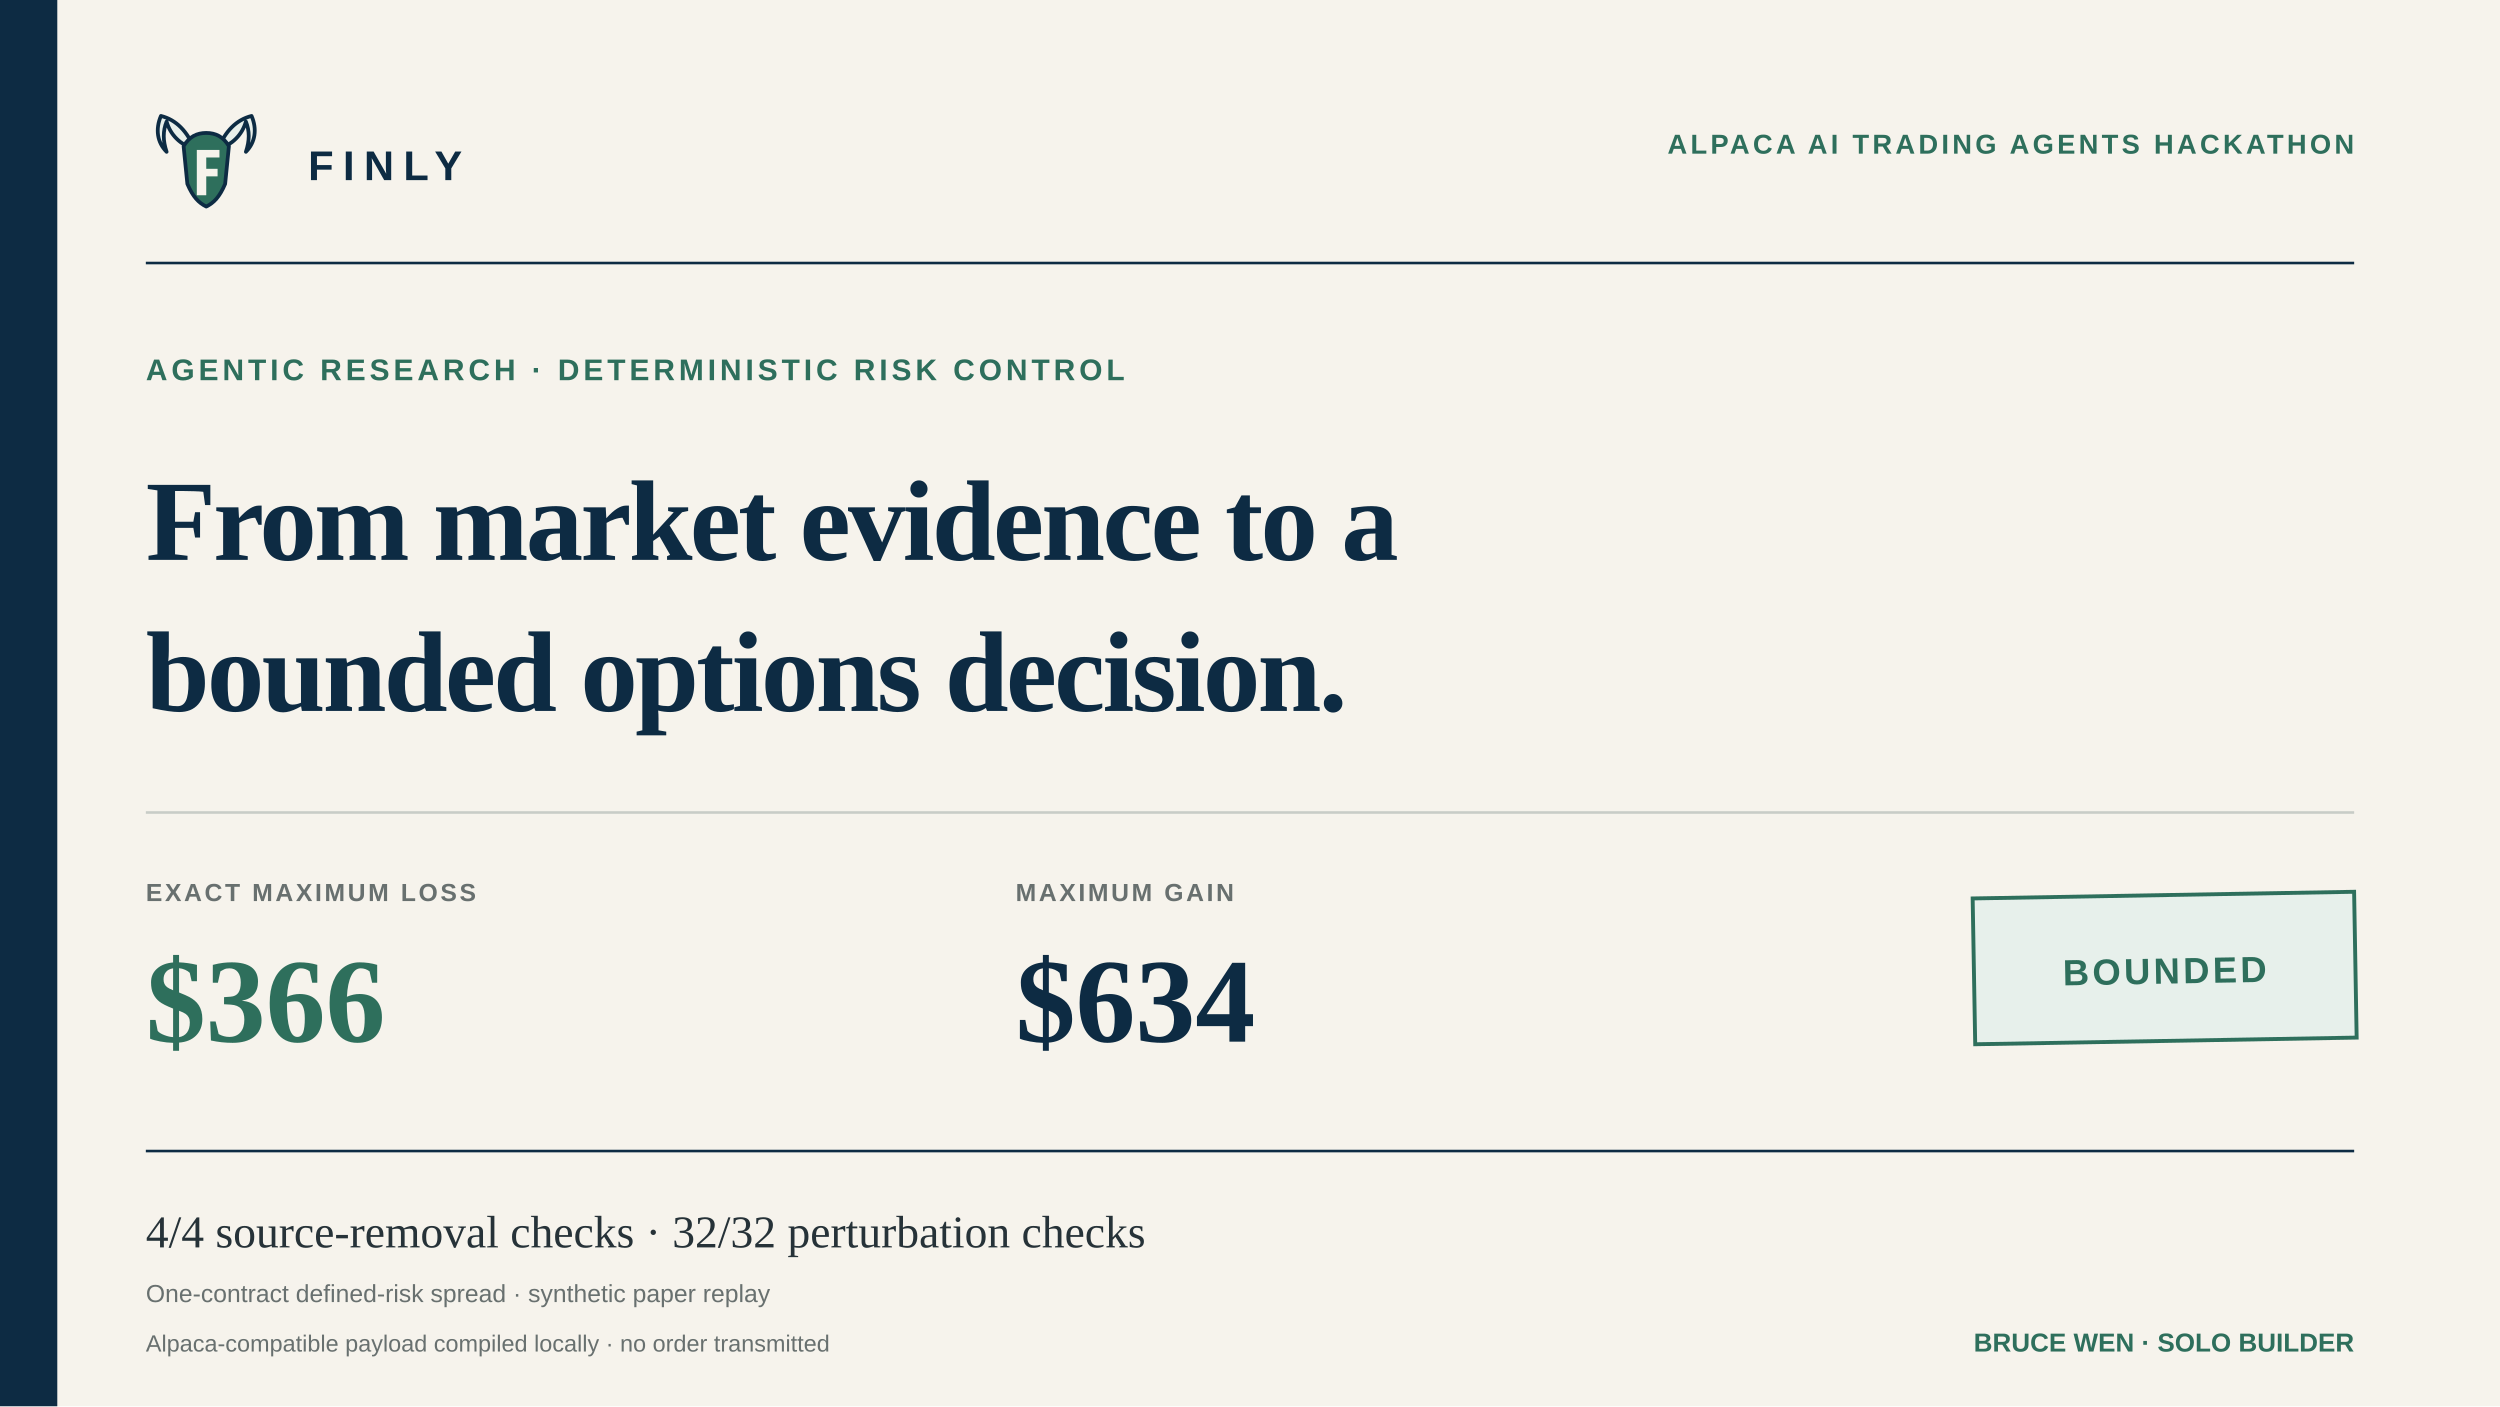
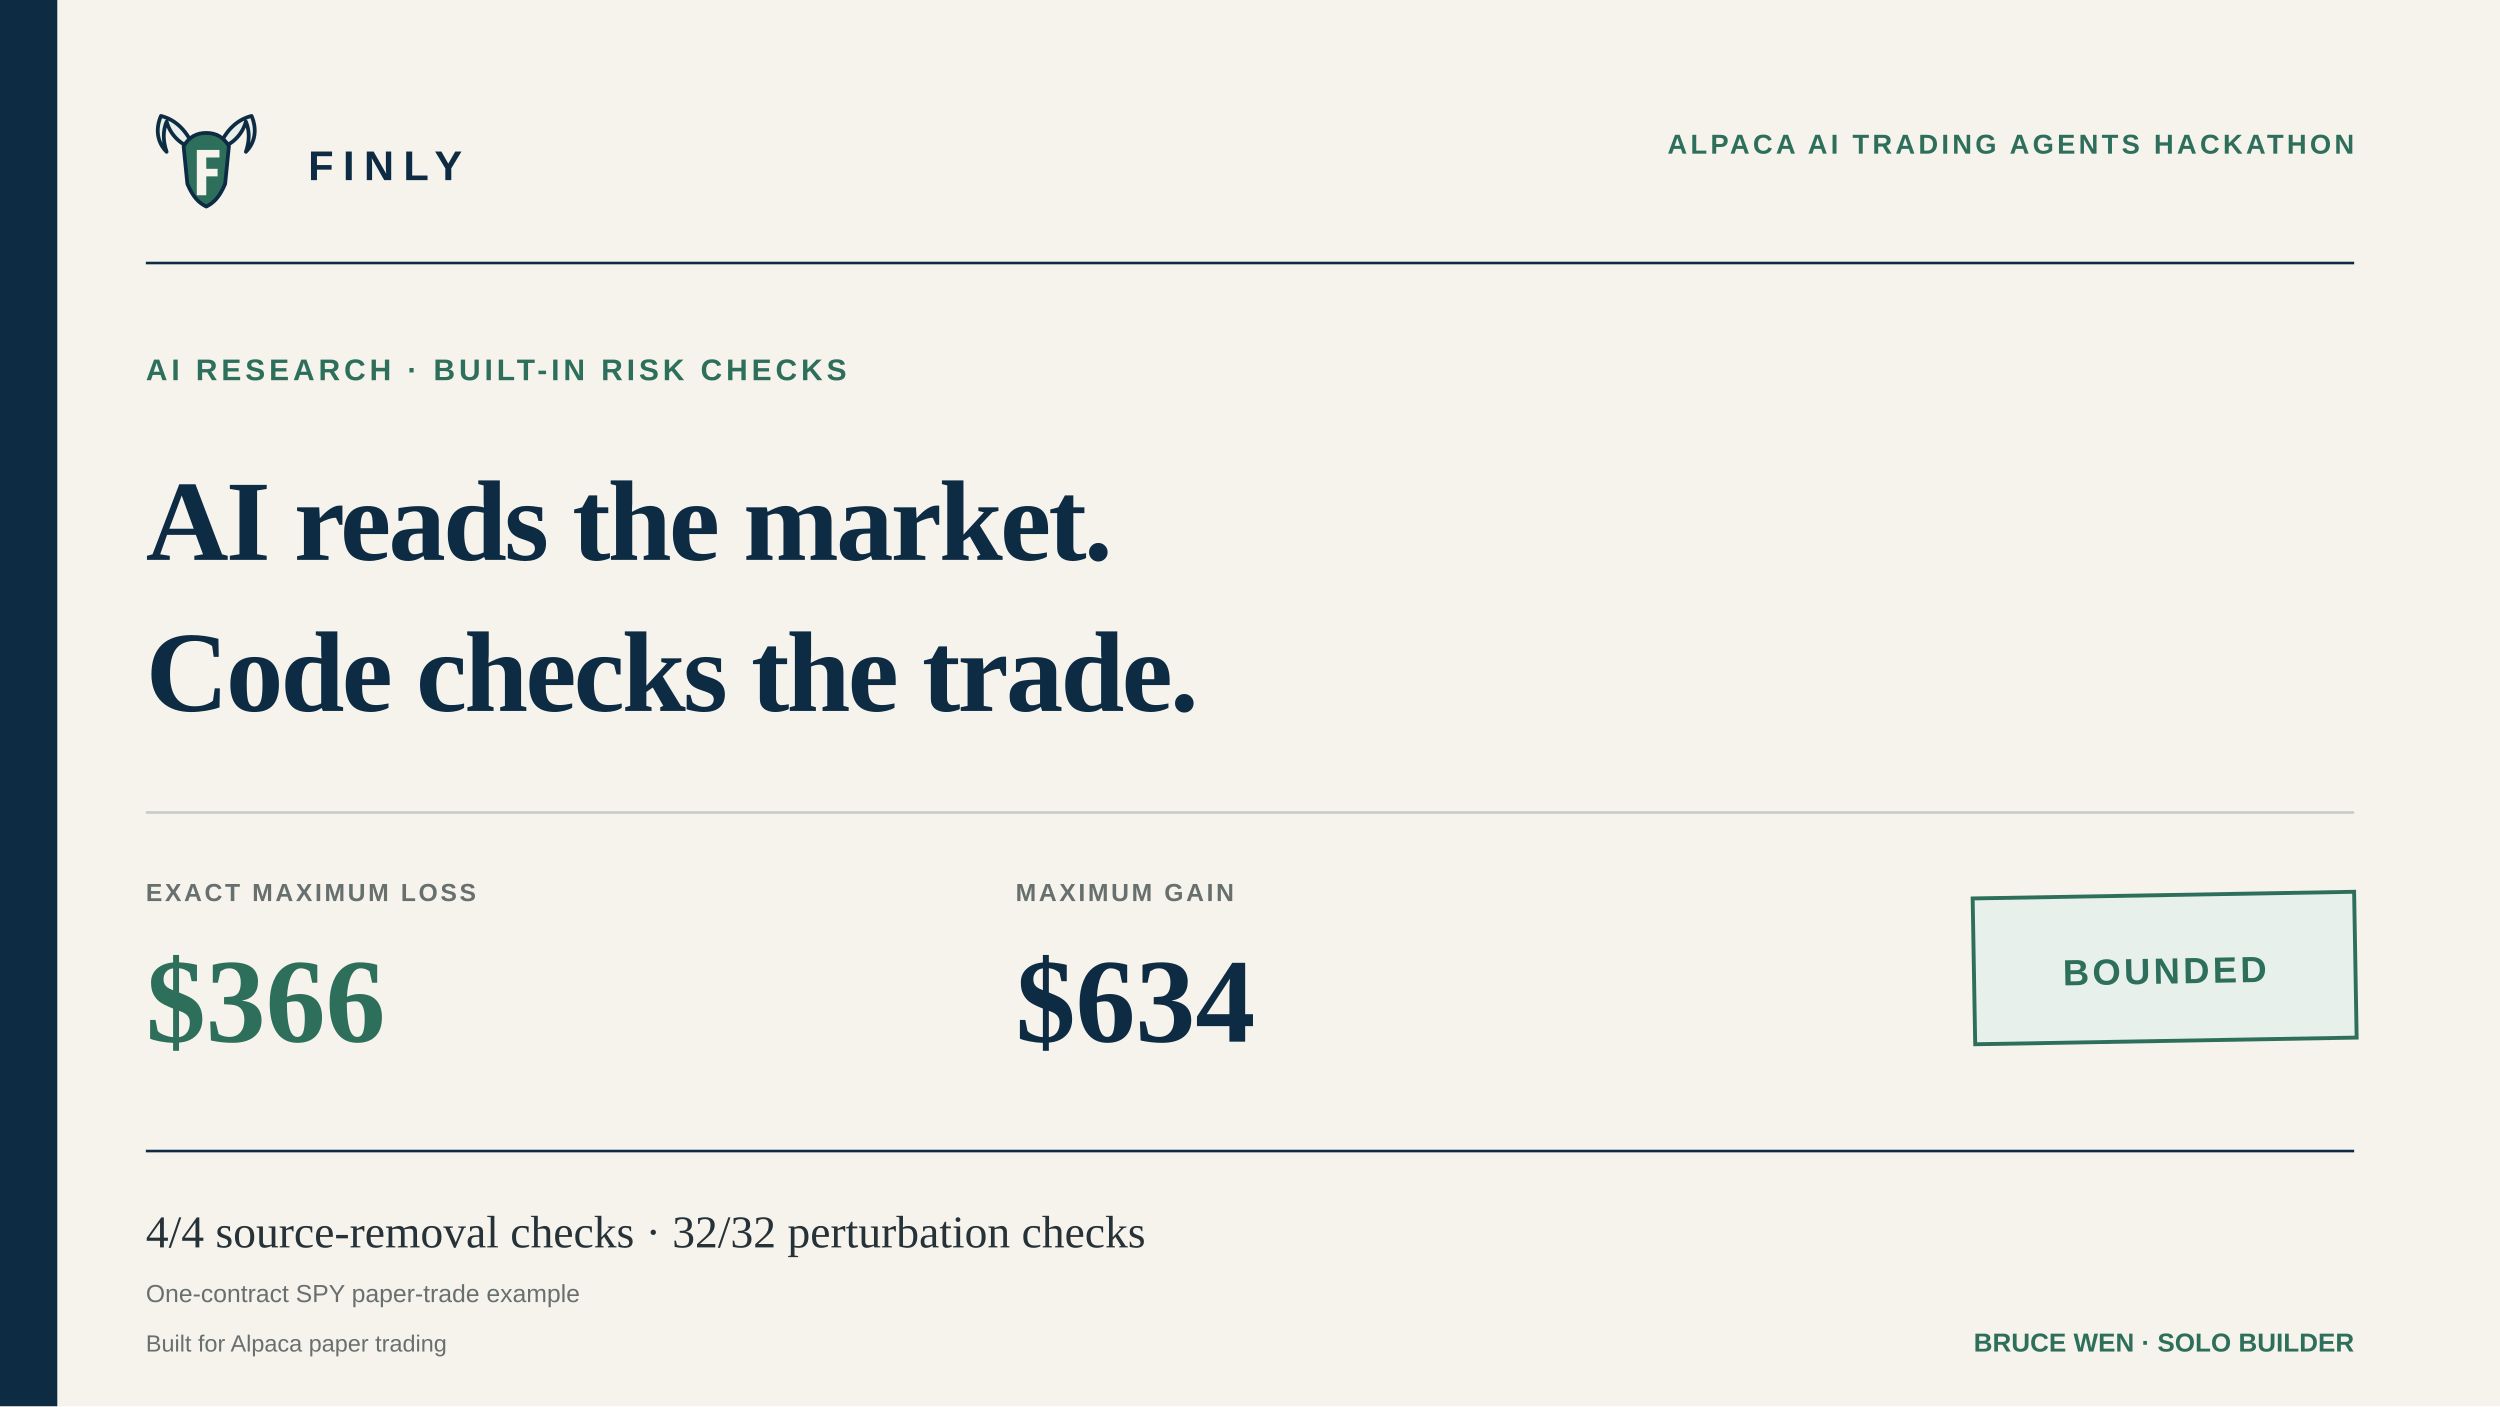
<svg xmlns="http://www.w3.org/2000/svg" width="1920" height="1080" viewBox="0 0 1920 1080" role="img" aria-labelledby="title desc">
  <rect width="1920" height="1080" fill="#f6f3ec" />
  <rect x="0" y="0" width="44" height="1080" fill="#0d2b43" />
  <g transform="translate(112 76) scale(1.45)">
    <path d="M8 9c8 2 14 8 18 18-8-3-13-8-15-15-2 5-2 10 0 16-5-5-6-12-3-19Z" fill="#e8efea" stroke="#0d2b43" stroke-width="2" stroke-linejoin="round" />
    <path d="M56 9c-8 2-14 8-18 18 8-3 13-8 15-15 2 5 2 10 0 16 5-5 6-12 3-19Z" fill="#e8efea" stroke="#0d2b43" stroke-width="2" stroke-linejoin="round" />
    <path d="M20 25c3-5 7-7 12-7s9 2 12 7l-2 20c-3 7-6 10-10 12-4-2-7-5-10-12l-2-20Z" fill="#2e6f5c" stroke="#0d2b43" stroke-width="2" stroke-linejoin="round" />
    <path d="M27 27h12v4h-7v6h6v4h-6v10h-5V27Z" fill="#f6f3ec" />
    <text x="86" y="43" fill="#0d2b43" font-family="Arial, Helvetica, sans-serif" font-size="22" font-weight="700" letter-spacing="5">FINLY</text>
  </g>
  <text x="1808" y="118" fill="#2e6f5c" font-family="Arial, Helvetica, sans-serif" font-size="21" font-weight="700" letter-spacing="2.5" text-anchor="end">ALPACA AI TRADING AGENTS HACKATHON</text>
  <line x1="112" y1="202" x2="1808" y2="202" stroke="#0d2b43" stroke-width="2" />
-   <text x="112" y="292" fill="#2e6f5c" font-family="Arial, Helvetica, sans-serif" font-size="23" font-weight="700" letter-spacing="3">AGENTIC RESEARCH · DETERMINISTIC RISK CONTROL</text>
+   <text x="112" y="292" fill="#2e6f5c" font-family="Arial, Helvetica, sans-serif" font-size="23" font-weight="700" letter-spacing="3">AI RESEARCH · BUILT-IN RISK CHECKS</text>
  <g fill="#0d2b43" font-family="Georgia, Times New Roman, serif" font-size="88" font-weight="700" letter-spacing="-2">
-     <text x="112" y="430">From market evidence to a</text>
-     <text x="112" y="546">bounded options decision.</text>
+     <text x="112" y="430">AI reads the market.</text>
+     <text x="112" y="546">Code checks the trade.</text>
  </g>
  <line x1="112" y1="624" x2="1808" y2="624" stroke="#c8ccc7" stroke-width="2" />
  <g font-family="Arial, Helvetica, sans-serif">
    <text x="112" y="692" fill="#68706f" font-size="19" font-weight="700" letter-spacing="2">EXACT MAXIMUM LOSS</text>
    <text x="112" y="800" fill="#2e6f5c" font-family="Georgia, Times New Roman, serif" font-size="92" font-weight="700">$366</text>
    <text x="780" y="692" fill="#68706f" font-size="19" font-weight="700" letter-spacing="2">MAXIMUM GAIN</text>
    <text x="780" y="800" fill="#0d2b43" font-family="Georgia, Times New Roman, serif" font-size="92" font-weight="700">$634</text>
    <g transform="translate(1515 690) rotate(-1)">
      <rect width="293" height="112" fill="#e7f0eb" stroke="#2e6f5c" stroke-width="3" />
      <text x="146.5" y="68" fill="#2e6f5c" font-size="28" font-weight="700" letter-spacing="2.5" text-anchor="middle">BOUNDED</text>
    </g>
  </g>
  <line x1="112" y1="884" x2="1808" y2="884" stroke="#0d2b43" stroke-width="2" />
  <text x="112" y="958" fill="#263238" font-family="Georgia, Times New Roman, serif" font-size="35">4/4 source-removal checks · 32/32 perturbation checks</text>
-   <text x="112" y="1000" fill="#68706f" font-family="Arial, Helvetica, sans-serif" font-size="19">One-contract defined-risk spread · synthetic paper replay</text>
-   <text x="112" y="1038" fill="#68706f" font-family="Arial, Helvetica, sans-serif" font-size="18">Alpaca-compatible payload compiled locally · no order transmitted</text>
+   <text x="112" y="1000" fill="#68706f" font-family="Arial, Helvetica, sans-serif" font-size="19">One-contract SPY paper-trade example</text>
+   <text x="112" y="1038" fill="#68706f" font-family="Arial, Helvetica, sans-serif" font-size="18">Built for Alpaca paper trading</text>
  <text x="1808" y="1038" fill="#2e6f5c" font-family="Arial, Helvetica, sans-serif" font-size="20" font-weight="700" text-anchor="end">BRUCE WEN · SOLO BUILDER</text>
</svg>
